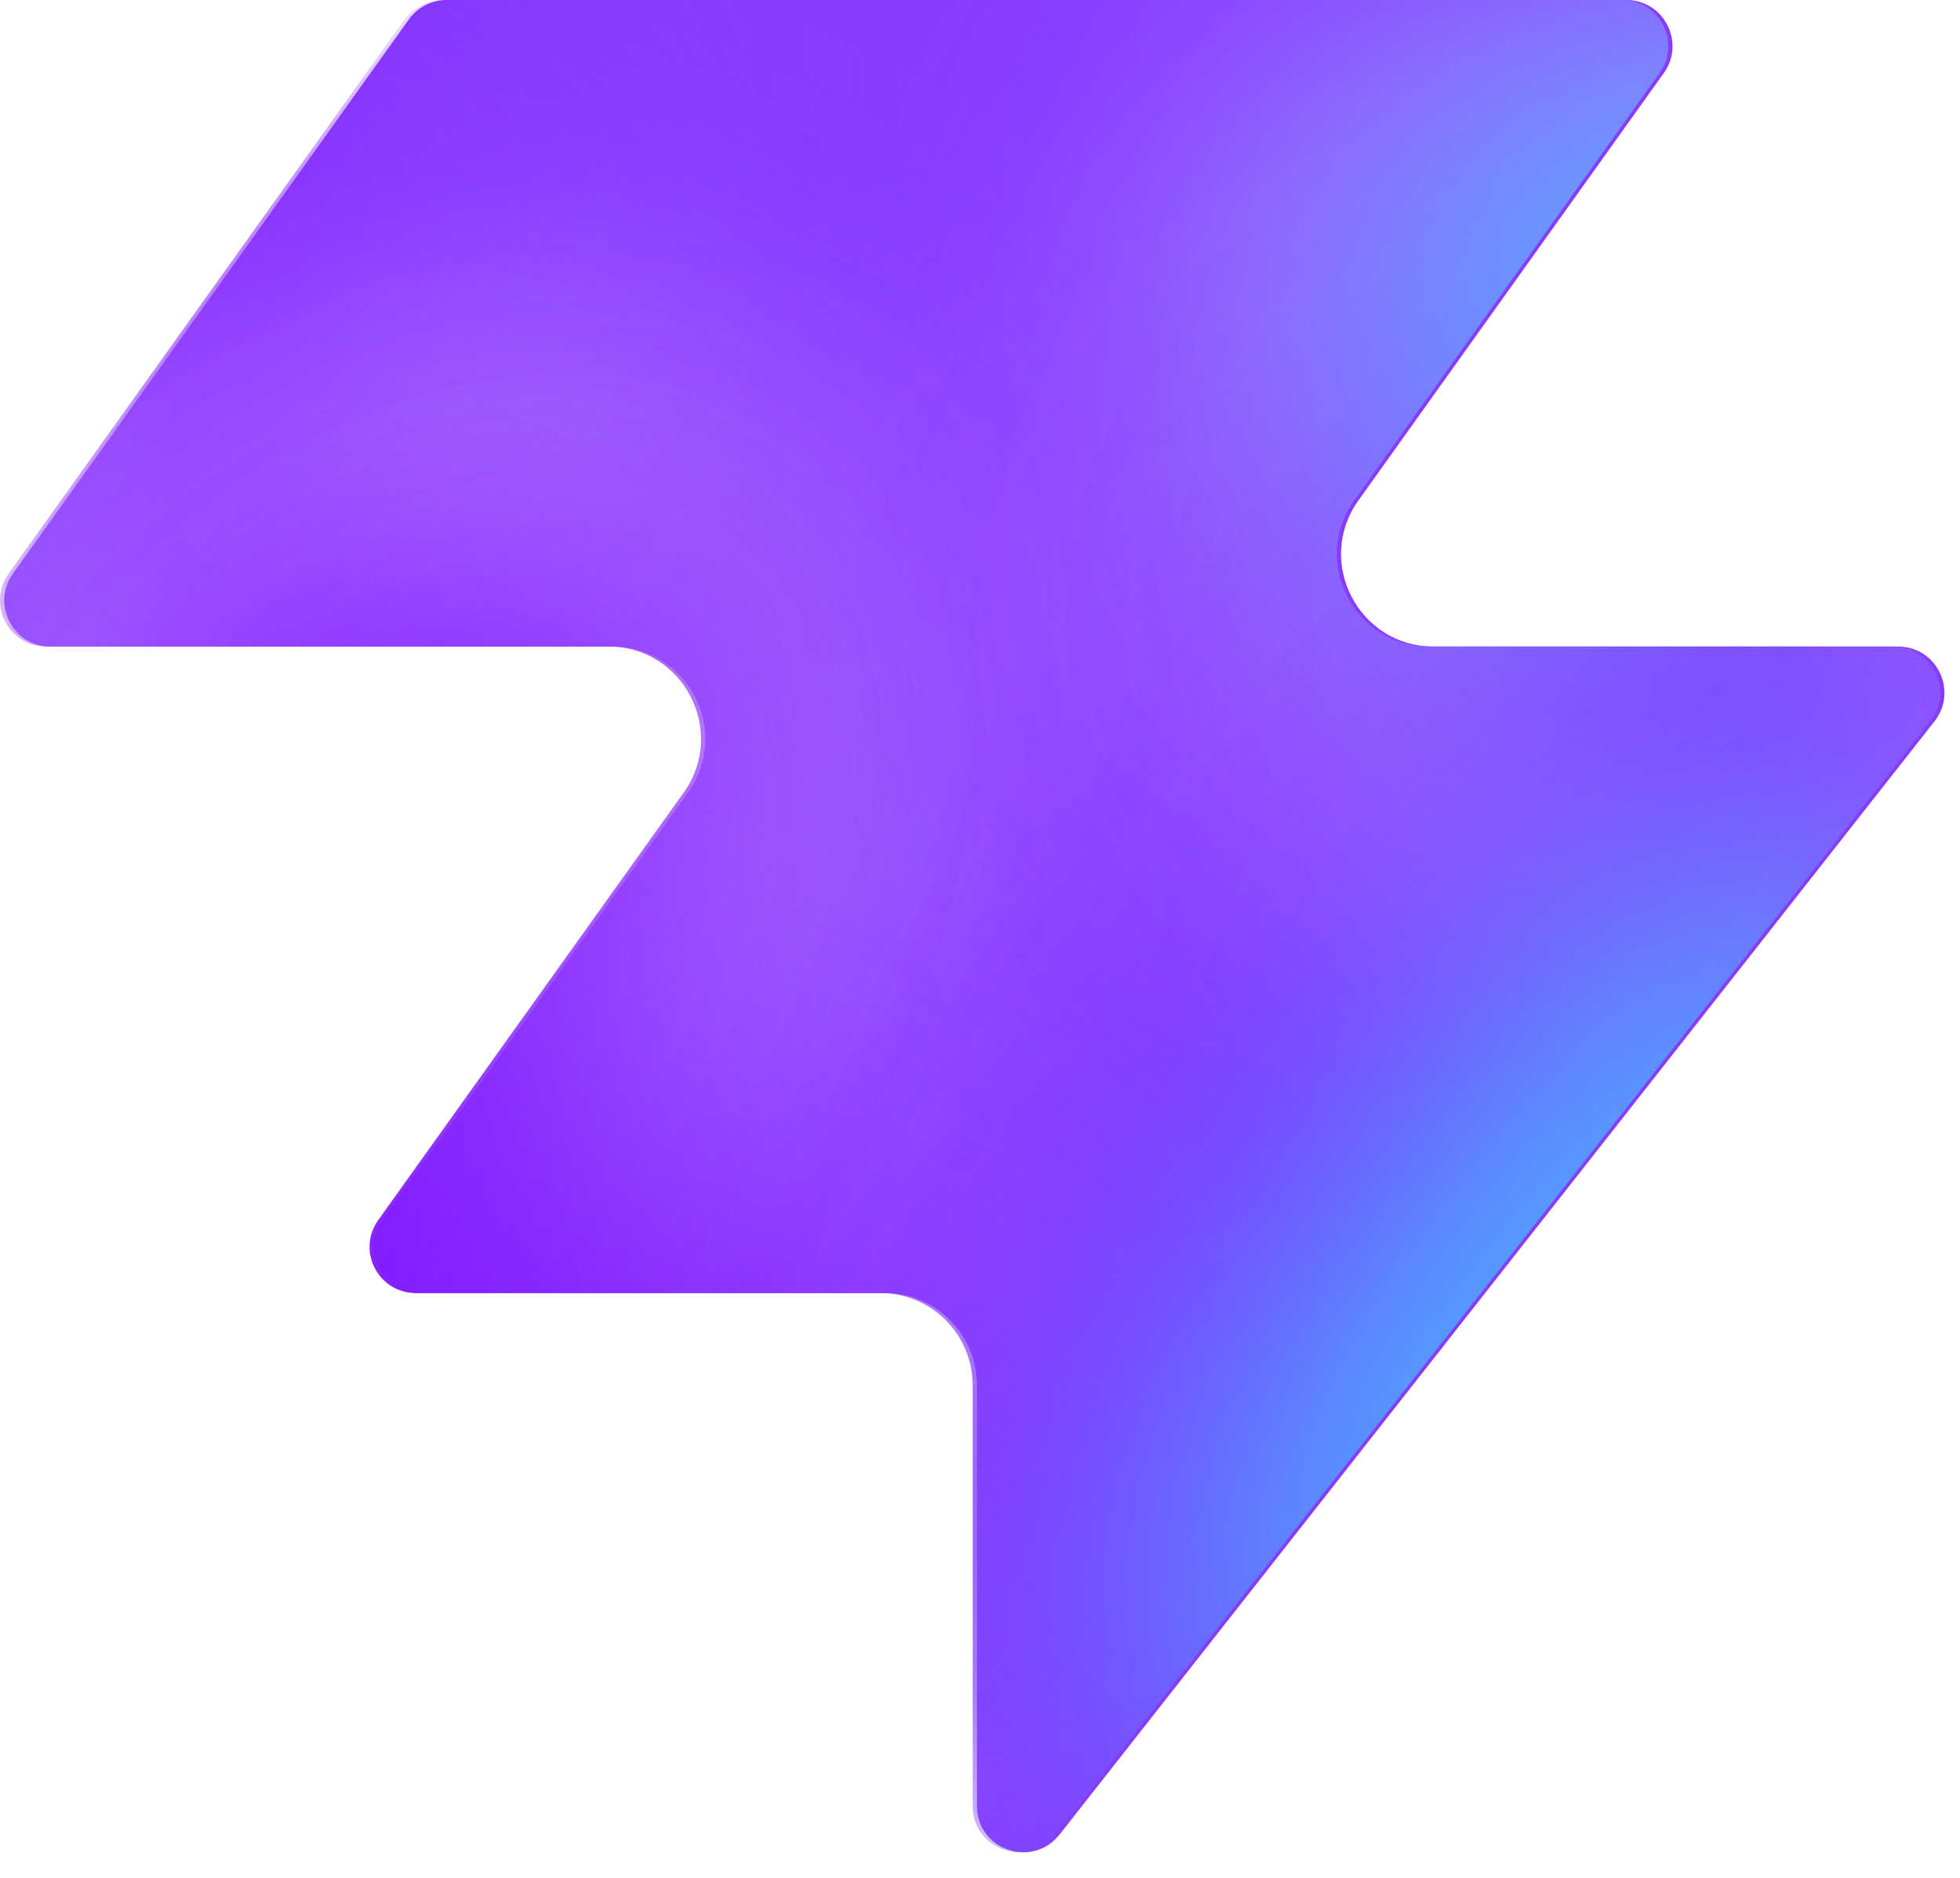
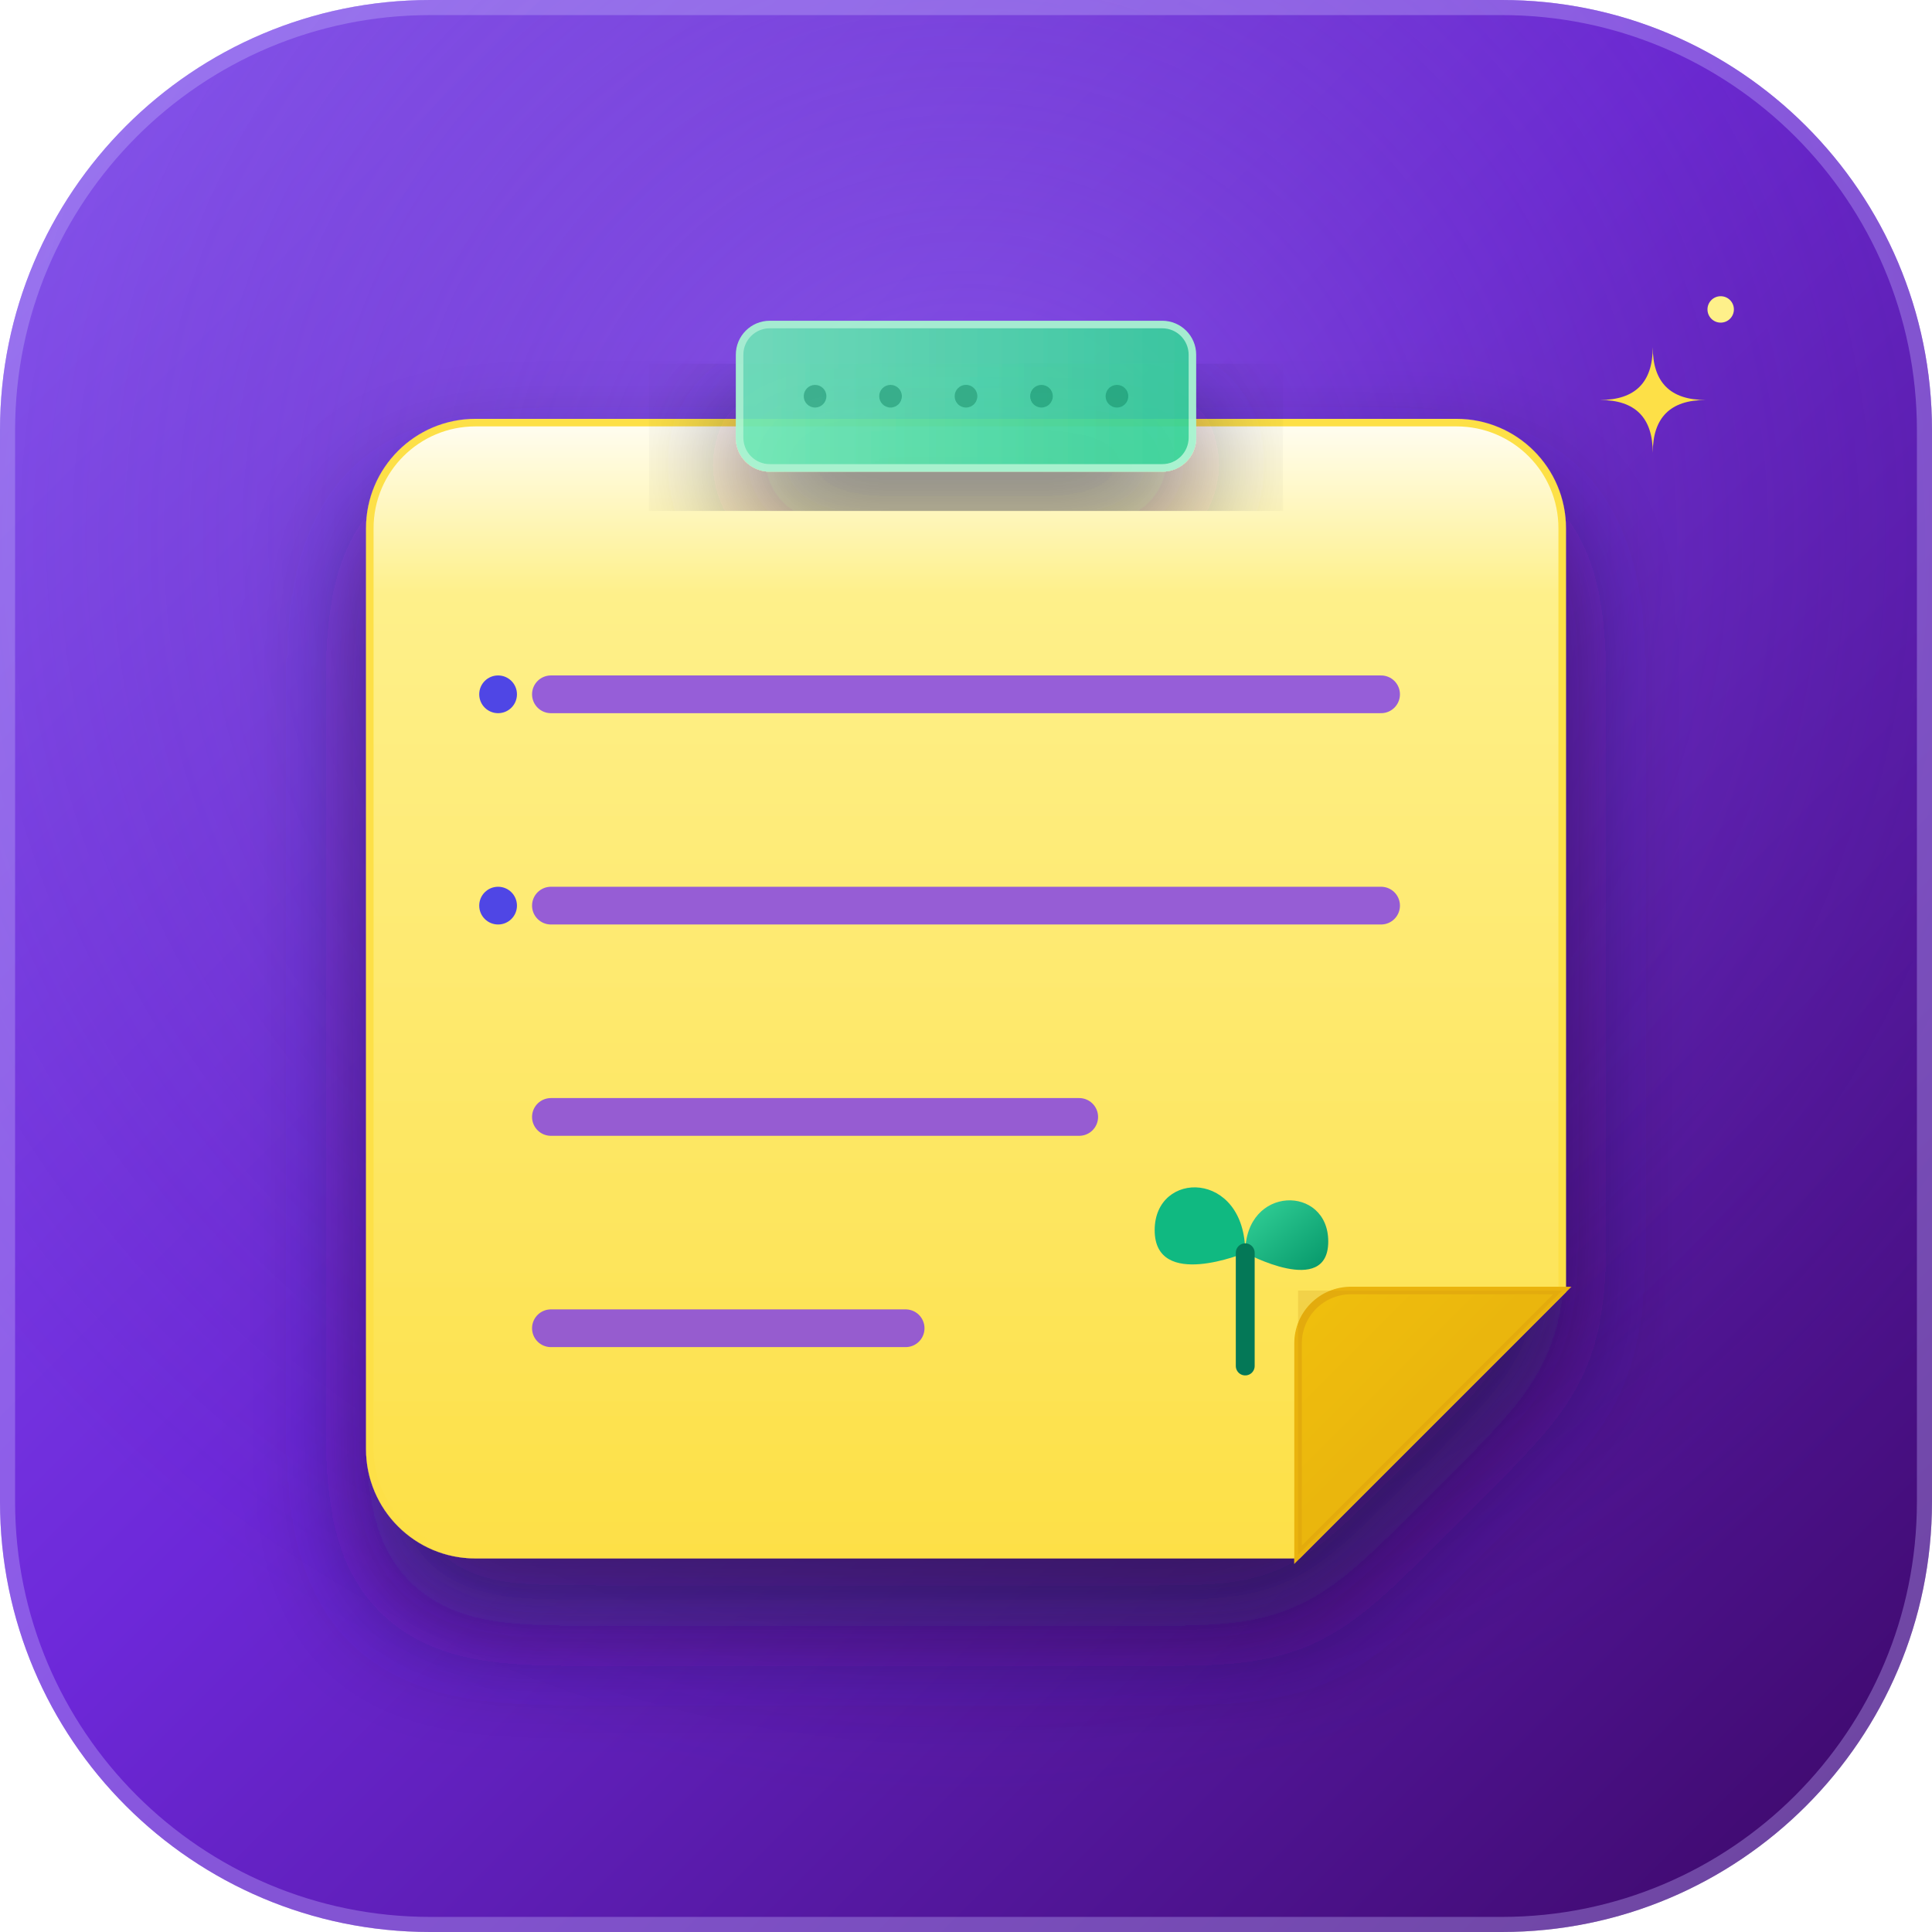
- <svg xmlns="http://www.w3.org/2000/svg" width="48" height="46" fill="none" viewBox="0 0 48 46">
-   <path fill="#863bff" d="M25.946 44.938c-.664.845-2.021.375-2.021-.698V33.937a2.26 2.26 0 0 0-2.262-2.262H10.287c-.92 0-1.456-1.04-.92-1.788l7.48-10.471c1.07-1.497 0-3.578-1.842-3.578H1.237c-.92 0-1.456-1.04-.92-1.788L10.013.474c.214-.297.556-.474.92-.474h28.894c.92 0 1.456 1.04.92 1.788l-7.48 10.471c-1.07 1.498 0 3.579 1.842 3.579h11.377c.943 0 1.473 1.088.89 1.83L25.947 44.94z" style="fill:#863bff;fill:color(display-p3 .525 .23 1);fill-opacity:1" />
-   <mask id="a" width="48" height="46" x="0" y="0" maskUnits="userSpaceOnUse" style="mask-type:alpha">
-     <path fill="#000" d="M25.842 44.938c-.664.844-2.021.375-2.021-.698V33.937a2.26 2.26 0 0 0-2.262-2.262H10.183c-.92 0-1.456-1.04-.92-1.788l7.48-10.471c1.07-1.498 0-3.579-1.842-3.579H1.133c-.92 0-1.456-1.04-.92-1.787L9.91.473c.214-.297.556-.474.92-.474h28.894c.92 0 1.456 1.04.92 1.788l-7.48 10.471c-1.07 1.498 0 3.578 1.842 3.578h11.377c.943 0 1.473 1.088.89 1.832L25.843 44.94z" style="fill:#000;fill-opacity:1" />
-   </mask>
-   <g mask="url(#a)">
-     <g filter="url(#b)">
-       <ellipse cx="5.508" cy="14.704" fill="#ede6ff" rx="5.508" ry="14.704" style="fill:#ede6ff;fill:color(display-p3 .927 .903 1);fill-opacity:1" transform="matrix(.00324 1 1 -.00324 -4.47 31.516)" />
-     </g>
-     <g filter="url(#c)">
-       <ellipse cx="10.399" cy="29.851" fill="#ede6ff" rx="10.399" ry="29.851" style="fill:#ede6ff;fill:color(display-p3 .927 .903 1);fill-opacity:1" transform="matrix(.00324 1 1 -.00324 -39.328 7.883)" />
-     </g>
-     <g filter="url(#d)">
-       <ellipse cx="5.508" cy="30.487" fill="#7e14ff" rx="5.508" ry="30.487" style="fill:#7e14ff;fill:color(display-p3 .492 .077 1);fill-opacity:1" transform="rotate(89.814 -25.913 -14.639)scale(1 -1)" />
-     </g>
-     <g filter="url(#e)">
-       <ellipse cx="5.508" cy="30.599" fill="#7e14ff" rx="5.508" ry="30.599" style="fill:#7e14ff;fill:color(display-p3 .492 .077 1);fill-opacity:1" transform="rotate(89.814 -32.644 -3.334)scale(1 -1)" />
-     </g>
-     <g filter="url(#f)">
-       <ellipse cx="5.508" cy="30.599" fill="#7e14ff" rx="5.508" ry="30.599" style="fill:#7e14ff;fill:color(display-p3 .492 .077 1);fill-opacity:1" transform="matrix(.00324 1 1 -.00324 -34.34 30.47)" />
-     </g>
-     <g filter="url(#g)">
-       <ellipse cx="14.072" cy="22.078" fill="#ede6ff" rx="14.072" ry="22.078" style="fill:#ede6ff;fill:color(display-p3 .927 .903 1);fill-opacity:1" transform="rotate(93.35 24.506 48.493)scale(-1 1)" />
-     </g>
-     <g filter="url(#h)">
-       <ellipse cx="3.47" cy="21.501" fill="#7e14ff" rx="3.47" ry="21.501" style="fill:#7e14ff;fill:color(display-p3 .492 .077 1);fill-opacity:1" transform="rotate(89.009 28.708 47.59)scale(-1 1)" />
-     </g>
-     <g filter="url(#i)">
-       <ellipse cx="3.47" cy="21.501" fill="#7e14ff" rx="3.47" ry="21.501" style="fill:#7e14ff;fill:color(display-p3 .492 .077 1);fill-opacity:1" transform="rotate(89.009 28.708 47.59)scale(-1 1)" />
-     </g>
-     <g filter="url(#j)">
-       <ellipse cx=".387" cy="8.972" fill="#7e14ff" rx="4.407" ry="29.108" style="fill:#7e14ff;fill:color(display-p3 .492 .077 1);fill-opacity:1" transform="rotate(39.51 .387 8.972)" />
-     </g>
-     <g filter="url(#k)">
-       <ellipse cx="47.523" cy="-6.092" fill="#7e14ff" rx="4.407" ry="29.108" style="fill:#7e14ff;fill:color(display-p3 .492 .077 1);fill-opacity:1" transform="rotate(37.892 47.523 -6.092)" />
-     </g>
-     <g filter="url(#l)">
-       <ellipse cx="41.412" cy="6.333" fill="#47bfff" rx="5.971" ry="9.665" style="fill:#47bfff;fill:color(display-p3 .28 .748 1);fill-opacity:1" transform="rotate(37.892 41.412 6.333)" />
-     </g>
-     <g filter="url(#m)">
-       <ellipse cx="-1.879" cy="38.332" fill="#7e14ff" rx="4.407" ry="29.108" style="fill:#7e14ff;fill:color(display-p3 .492 .077 1);fill-opacity:1" transform="rotate(37.892 -1.88 38.332)" />
-     </g>
-     <g filter="url(#n)">
-       <ellipse cx="-1.879" cy="38.332" fill="#7e14ff" rx="4.407" ry="29.108" style="fill:#7e14ff;fill:color(display-p3 .492 .077 1);fill-opacity:1" transform="rotate(37.892 -1.88 38.332)" />
-     </g>
-     <g filter="url(#o)">
-       <ellipse cx="35.651" cy="29.907" fill="#7e14ff" rx="4.407" ry="29.108" style="fill:#7e14ff;fill:color(display-p3 .492 .077 1);fill-opacity:1" transform="rotate(37.892 35.651 29.907)" />
-     </g>
-     <g filter="url(#p)">
-       <ellipse cx="38.418" cy="32.4" fill="#47bfff" rx="5.971" ry="15.297" style="fill:#47bfff;fill:color(display-p3 .28 .748 1);fill-opacity:1" transform="rotate(37.892 38.418 32.4)" />
-     </g>
+ <svg xmlns="http://www.w3.org/2000/svg" viewBox="0 0 512 512" width="512" height="512">
+   <defs>
+     <linearGradient id="bgGrad" x1="0%" y1="0%" x2="100%" y2="100%">
+       <stop offset="0%" stop-color="#8B5CF6" />
+       <stop offset="45%" stop-color="#6D28D9" />
+       <stop offset="100%" stop-color="#3B0764" />
+     </linearGradient>
+     <radialGradient id="ambientGlow" cx="50%" cy="28%" r="65%">
+       <stop offset="0%" stop-color="#A78BFA" stop-opacity="0.38" />
+       <stop offset="100%" stop-color="#3B0764" stop-opacity="0" />
+     </radialGradient>
+     <filter id="noteShadow" x="-20%" y="-20%" width="140%" height="150%">
+       <feDropShadow dx="0" dy="18" stdDeviation="16" flood-color="#1E0738" flood-opacity="0.6" />
+     </filter>
+     <linearGradient id="noteGrad" x1="0%" y1="0%" x2="0%" y2="100%">
+       <stop offset="0%" stop-color="#FFFDF0" />
+       <stop offset="15%" stop-color="#FEF08A" />
+       <stop offset="100%" stop-color="#FDE047" />
+     </linearGradient>
+     <linearGradient id="foldGrad" x1="0%" y1="0%" x2="100%" y2="100%">
+       <stop offset="0%" stop-color="#FACC15" />
+       <stop offset="100%" stop-color="#EAB308" />
+     </linearGradient>
+     <linearGradient id="tapeGrad" x1="0%" y1="0%" x2="100%" y2="0%">
+       <stop offset="0%" stop-color="#6EE7B7" stop-opacity="0.95" />
+       <stop offset="100%" stop-color="#34D399" stop-opacity="0.95" />
+     </linearGradient>
+     <linearGradient id="leafGrad" x1="0%" y1="0%" x2="100%" y2="100%">
+       <stop offset="0%" stop-color="#34D399" />
+       <stop offset="100%" stop-color="#059669" />
+     </linearGradient>
+   </defs>
+   <rect width="512" height="512" rx="114" fill="url(#bgGrad)" />
+   <rect width="512" height="512" rx="114" fill="url(#ambientGlow)" />
+   <rect x="2" y="2" width="508" height="508" rx="112" fill="none" stroke="#C4B5FD" stroke-width="4" stroke-opacity="0.35" />
+   <g filter="url(#noteShadow)">
+     <path d="M 126 112              L 386 112              A 28 28 0 0 1 414 140              L 414 342              L 344 412              L 126 412              A 28 28 0 0 1 98 384              L 98 140              A 28 28 0 0 1 126 112 Z" fill="url(#noteGrad)" stroke="#FDE047" stroke-width="2" />
+     <path d="M 344 412              L 344 356              A 14 14 0 0 1 358 342              L 414 342 Z" fill="url(#foldGrad)" stroke="#EAB308" stroke-width="2" />
+     <path d="M 344 342 L 414 342 L 344 412 Z" fill="#CA8A04" opacity="0.2" />
  </g>
-   <defs>
-     <filter id="b" width="60.045" height="41.654" x="-19.77" y="16.149" color-interpolation-filters="sRGB" filterUnits="userSpaceOnUse">
-       <feFlood flood-opacity="0" result="BackgroundImageFix" />
-       <feBlend in="SourceGraphic" in2="BackgroundImageFix" result="shape" />
-       <feGaussianBlur result="effect1_foregroundBlur_2002_17158" stdDeviation="7.659" />
-     </filter>
-     <filter id="c" width="90.34" height="51.437" x="-54.613" y="-7.533" color-interpolation-filters="sRGB" filterUnits="userSpaceOnUse">
-       <feFlood flood-opacity="0" result="BackgroundImageFix" />
-       <feBlend in="SourceGraphic" in2="BackgroundImageFix" result="shape" />
-       <feGaussianBlur result="effect1_foregroundBlur_2002_17158" stdDeviation="7.659" />
-     </filter>
-     <filter id="d" width="79.355" height="29.4" x="-49.64" y="2.03" color-interpolation-filters="sRGB" filterUnits="userSpaceOnUse">
-       <feFlood flood-opacity="0" result="BackgroundImageFix" />
-       <feBlend in="SourceGraphic" in2="BackgroundImageFix" result="shape" />
-       <feGaussianBlur result="effect1_foregroundBlur_2002_17158" stdDeviation="4.596" />
-     </filter>
-     <filter id="e" width="79.579" height="29.4" x="-45.045" y="20.029" color-interpolation-filters="sRGB" filterUnits="userSpaceOnUse">
-       <feFlood flood-opacity="0" result="BackgroundImageFix" />
-       <feBlend in="SourceGraphic" in2="BackgroundImageFix" result="shape" />
-       <feGaussianBlur result="effect1_foregroundBlur_2002_17158" stdDeviation="4.596" />
-     </filter>
-     <filter id="f" width="79.579" height="29.4" x="-43.513" y="21.178" color-interpolation-filters="sRGB" filterUnits="userSpaceOnUse">
-       <feFlood flood-opacity="0" result="BackgroundImageFix" />
-       <feBlend in="SourceGraphic" in2="BackgroundImageFix" result="shape" />
-       <feGaussianBlur result="effect1_foregroundBlur_2002_17158" stdDeviation="4.596" />
-     </filter>
-     <filter id="g" width="74.749" height="58.852" x="15.756" y="-17.901" color-interpolation-filters="sRGB" filterUnits="userSpaceOnUse">
-       <feFlood flood-opacity="0" result="BackgroundImageFix" />
-       <feBlend in="SourceGraphic" in2="BackgroundImageFix" result="shape" />
-       <feGaussianBlur result="effect1_foregroundBlur_2002_17158" stdDeviation="7.659" />
-     </filter>
-     <filter id="h" width="61.377" height="25.362" x="23.548" y="2.284" color-interpolation-filters="sRGB" filterUnits="userSpaceOnUse">
-       <feFlood flood-opacity="0" result="BackgroundImageFix" />
-       <feBlend in="SourceGraphic" in2="BackgroundImageFix" result="shape" />
-       <feGaussianBlur result="effect1_foregroundBlur_2002_17158" stdDeviation="4.596" />
-     </filter>
-     <filter id="i" width="61.377" height="25.362" x="23.548" y="2.284" color-interpolation-filters="sRGB" filterUnits="userSpaceOnUse">
-       <feFlood flood-opacity="0" result="BackgroundImageFix" />
-       <feBlend in="SourceGraphic" in2="BackgroundImageFix" result="shape" />
-       <feGaussianBlur result="effect1_foregroundBlur_2002_17158" stdDeviation="4.596" />
-     </filter>
-     <filter id="j" width="56.045" height="63.649" x="-27.636" y="-22.853" color-interpolation-filters="sRGB" filterUnits="userSpaceOnUse">
-       <feFlood flood-opacity="0" result="BackgroundImageFix" />
-       <feBlend in="SourceGraphic" in2="BackgroundImageFix" result="shape" />
-       <feGaussianBlur result="effect1_foregroundBlur_2002_17158" stdDeviation="4.596" />
-     </filter>
-     <filter id="k" width="54.814" height="64.646" x="20.116" y="-38.415" color-interpolation-filters="sRGB" filterUnits="userSpaceOnUse">
-       <feFlood flood-opacity="0" result="BackgroundImageFix" />
-       <feBlend in="SourceGraphic" in2="BackgroundImageFix" result="shape" />
-       <feGaussianBlur result="effect1_foregroundBlur_2002_17158" stdDeviation="4.596" />
-     </filter>
-     <filter id="l" width="33.541" height="35.313" x="24.641" y="-11.323" color-interpolation-filters="sRGB" filterUnits="userSpaceOnUse">
-       <feFlood flood-opacity="0" result="BackgroundImageFix" />
-       <feBlend in="SourceGraphic" in2="BackgroundImageFix" result="shape" />
-       <feGaussianBlur result="effect1_foregroundBlur_2002_17158" stdDeviation="4.596" />
-     </filter>
-     <filter id="m" width="54.814" height="64.646" x="-29.286" y="6.009" color-interpolation-filters="sRGB" filterUnits="userSpaceOnUse">
-       <feFlood flood-opacity="0" result="BackgroundImageFix" />
-       <feBlend in="SourceGraphic" in2="BackgroundImageFix" result="shape" />
-       <feGaussianBlur result="effect1_foregroundBlur_2002_17158" stdDeviation="4.596" />
-     </filter>
-     <filter id="n" width="54.814" height="64.646" x="-29.286" y="6.009" color-interpolation-filters="sRGB" filterUnits="userSpaceOnUse">
-       <feFlood flood-opacity="0" result="BackgroundImageFix" />
-       <feBlend in="SourceGraphic" in2="BackgroundImageFix" result="shape" />
-       <feGaussianBlur result="effect1_foregroundBlur_2002_17158" stdDeviation="4.596" />
-     </filter>
-     <filter id="o" width="54.814" height="64.646" x="8.244" y="-2.416" color-interpolation-filters="sRGB" filterUnits="userSpaceOnUse">
-       <feFlood flood-opacity="0" result="BackgroundImageFix" />
-       <feBlend in="SourceGraphic" in2="BackgroundImageFix" result="shape" />
-       <feGaussianBlur result="effect1_foregroundBlur_2002_17158" stdDeviation="4.596" />
-     </filter>
-     <filter id="p" width="39.409" height="43.623" x="18.713" y="10.588" color-interpolation-filters="sRGB" filterUnits="userSpaceOnUse">
-       <feFlood flood-opacity="0" result="BackgroundImageFix" />
-       <feBlend in="SourceGraphic" in2="BackgroundImageFix" result="shape" />
-       <feGaussianBlur result="effect1_foregroundBlur_2002_17158" stdDeviation="4.596" />
-     </filter>
-   </defs>
+   <g filter="url(#noteShadow)">
+     <rect x="196" y="86" width="120" height="38" rx="8" fill="url(#tapeGrad)" stroke="#A7F3D0" stroke-width="2" opacity="0.95" />
+     <circle cx="216" cy="105" r="3" fill="#047857" opacity="0.4" />
+     <circle cx="236" cy="105" r="3" fill="#047857" opacity="0.4" />
+     <circle cx="256" cy="105" r="3" fill="#047857" opacity="0.4" />
+     <circle cx="276" cy="105" r="3" fill="#047857" opacity="0.4" />
+     <circle cx="296" cy="105" r="3" fill="#047857" opacity="0.4" />
+   </g>
+   <line x1="146" y1="184" x2="366" y2="184" stroke="#7C3AED" stroke-width="10" stroke-linecap="round" opacity="0.8" />
+   <line x1="146" y1="240" x2="366" y2="240" stroke="#7C3AED" stroke-width="10" stroke-linecap="round" opacity="0.8" />
+   <line x1="146" y1="296" x2="286" y2="296" stroke="#7C3AED" stroke-width="10" stroke-linecap="round" opacity="0.8" />
+   <line x1="146" y1="352" x2="240" y2="352" stroke="#7C3AED" stroke-width="10" stroke-linecap="round" opacity="0.8" />
+   <circle cx="132" cy="184" r="5" fill="#4F46E5" />
+   <circle cx="132" cy="240" r="5" fill="#4F46E5" />
+   <g transform="translate(330, 332)">
+     <path d="M 0 0 C 0 -18, 22 -18, 22 -3 C 22 12, 0 0, 0 0 Z" fill="url(#leafGrad)" />
+     <path d="M 0 0 C 0 -22, -24 -22, -24 -6 C -24 10, 0 0, 0 0 Z" fill="#10B981" />
+     <path d="M 0 0 L 0 30" stroke="#047857" stroke-width="5" stroke-linecap="round" />
+   </g>
+   <path d="M 438 92 Q 438 106 424 106 Q 438 106 438 120 Q 438 106 452 106 Q 438 106 438 92 Z" fill="#FDE047" />
+   <circle cx="456" cy="82" r="3.5" fill="#FEF08A" />
</svg>
